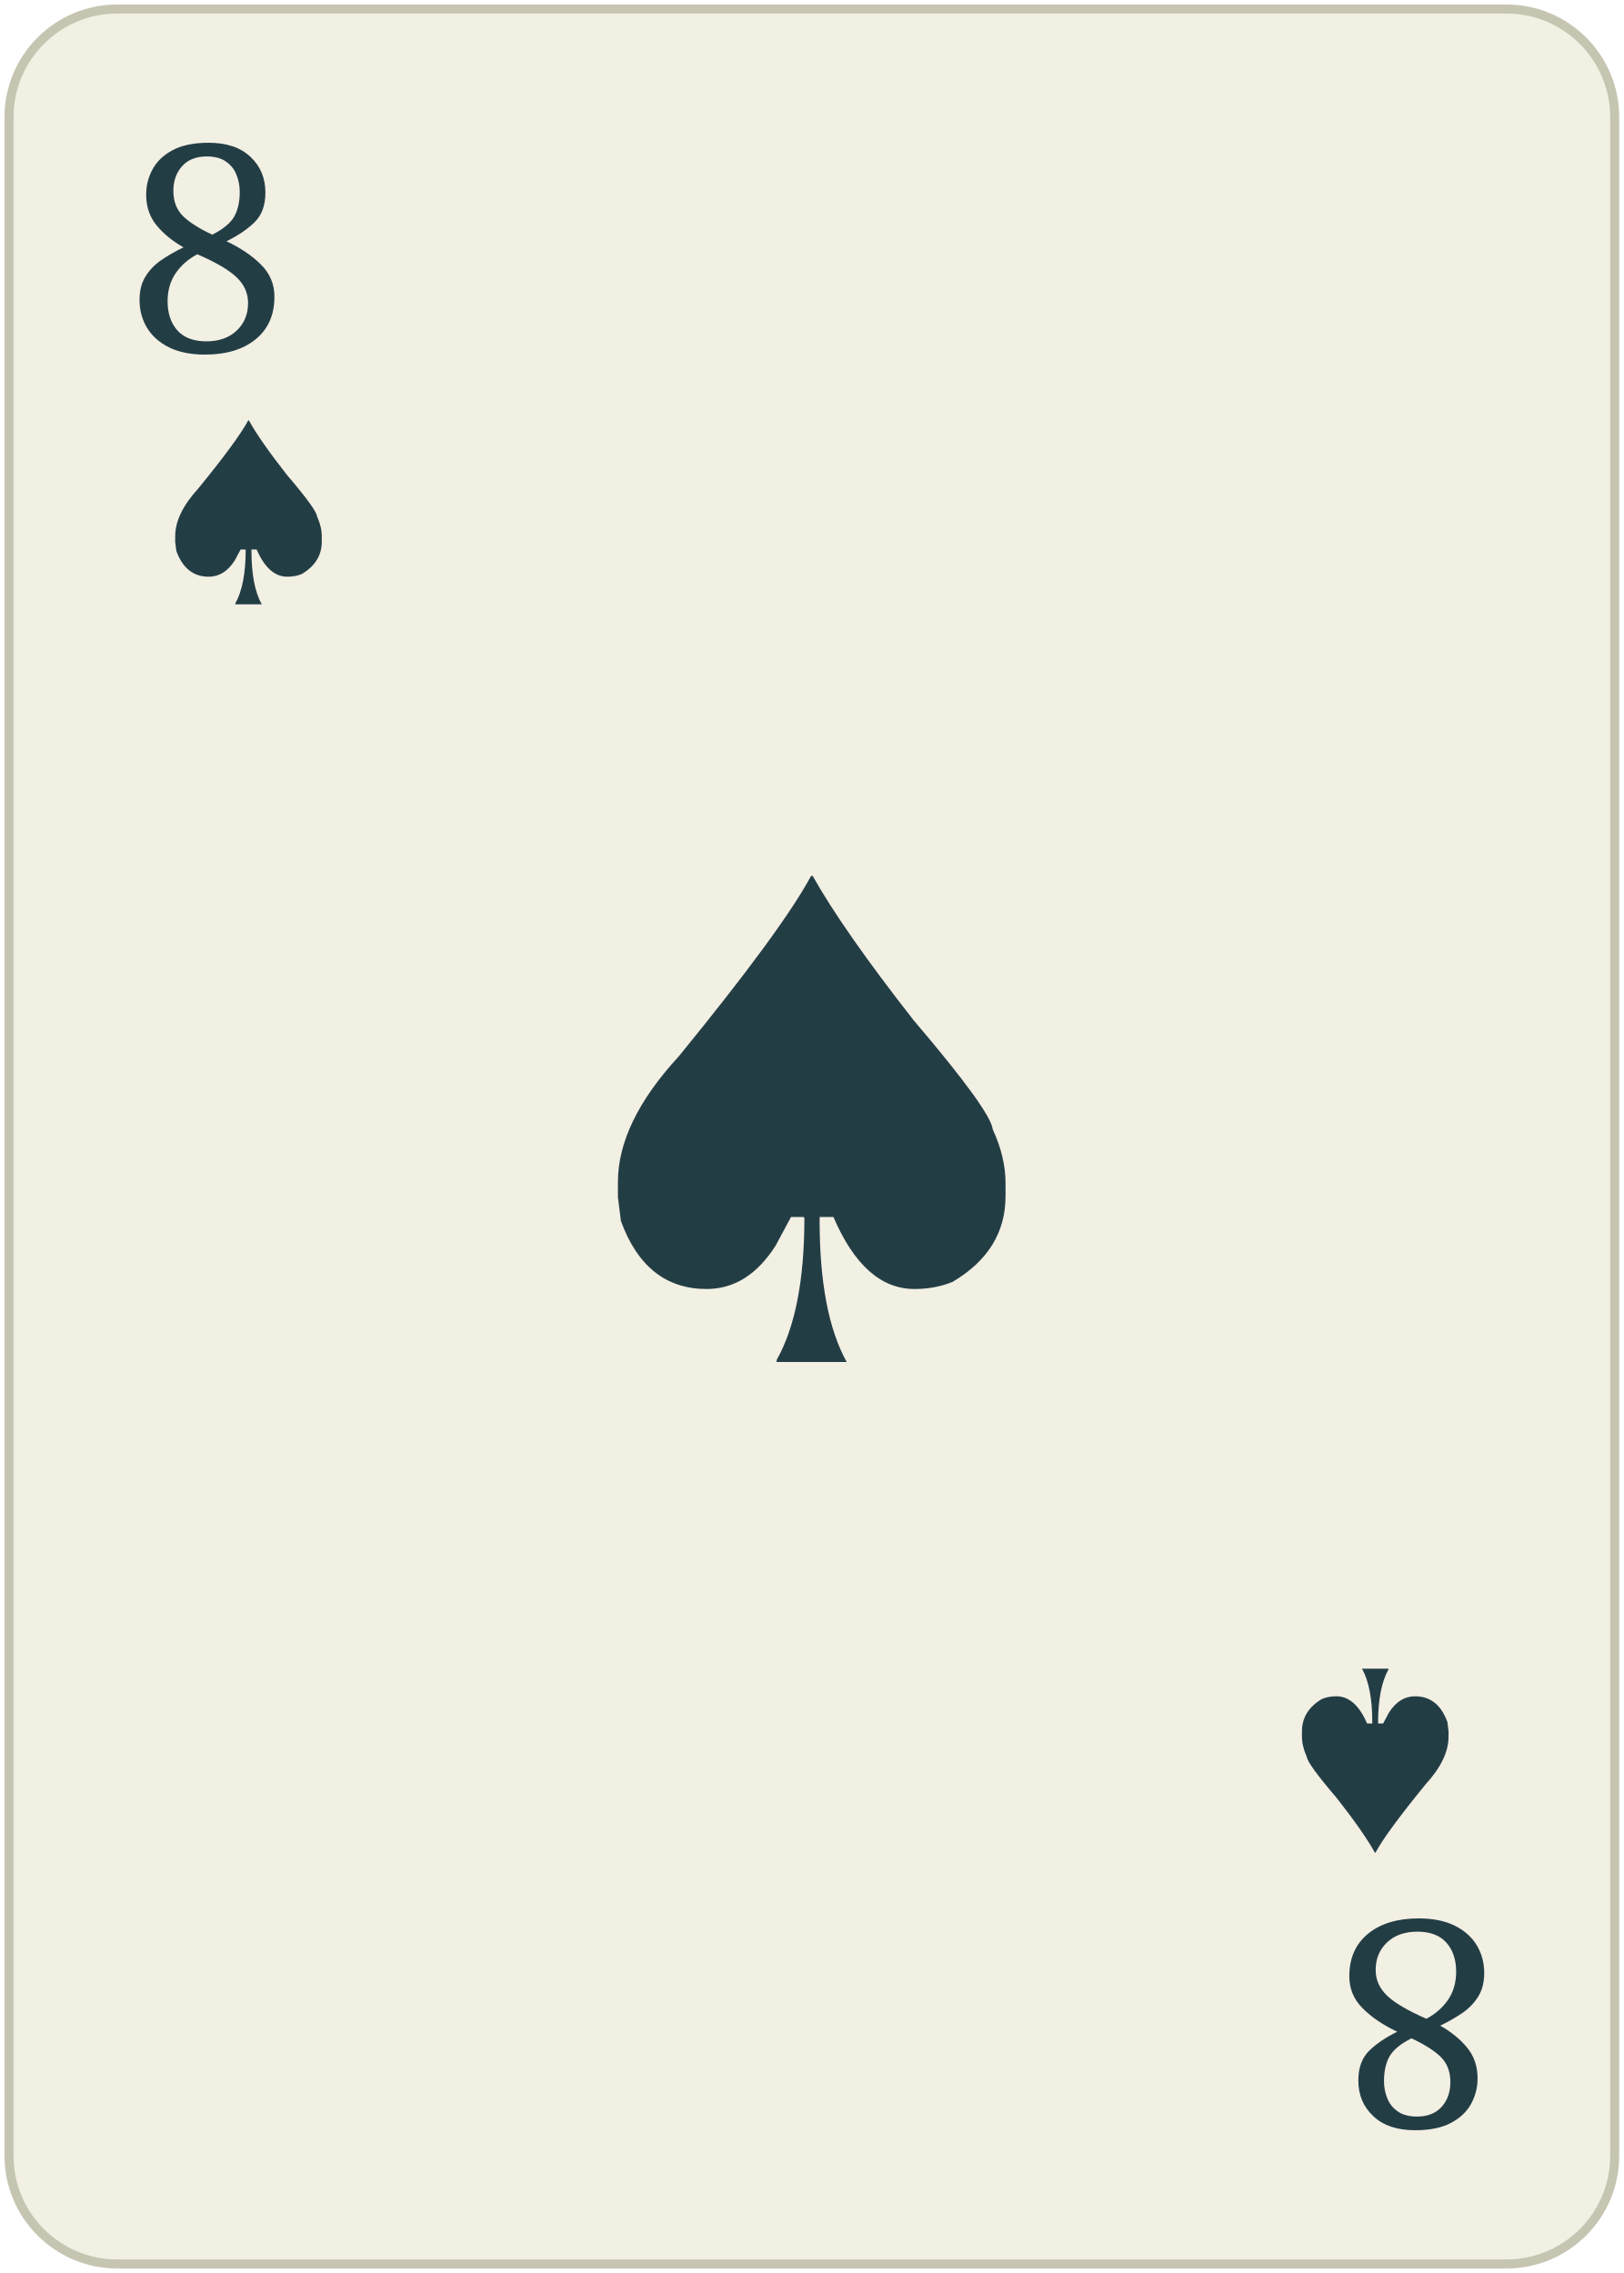
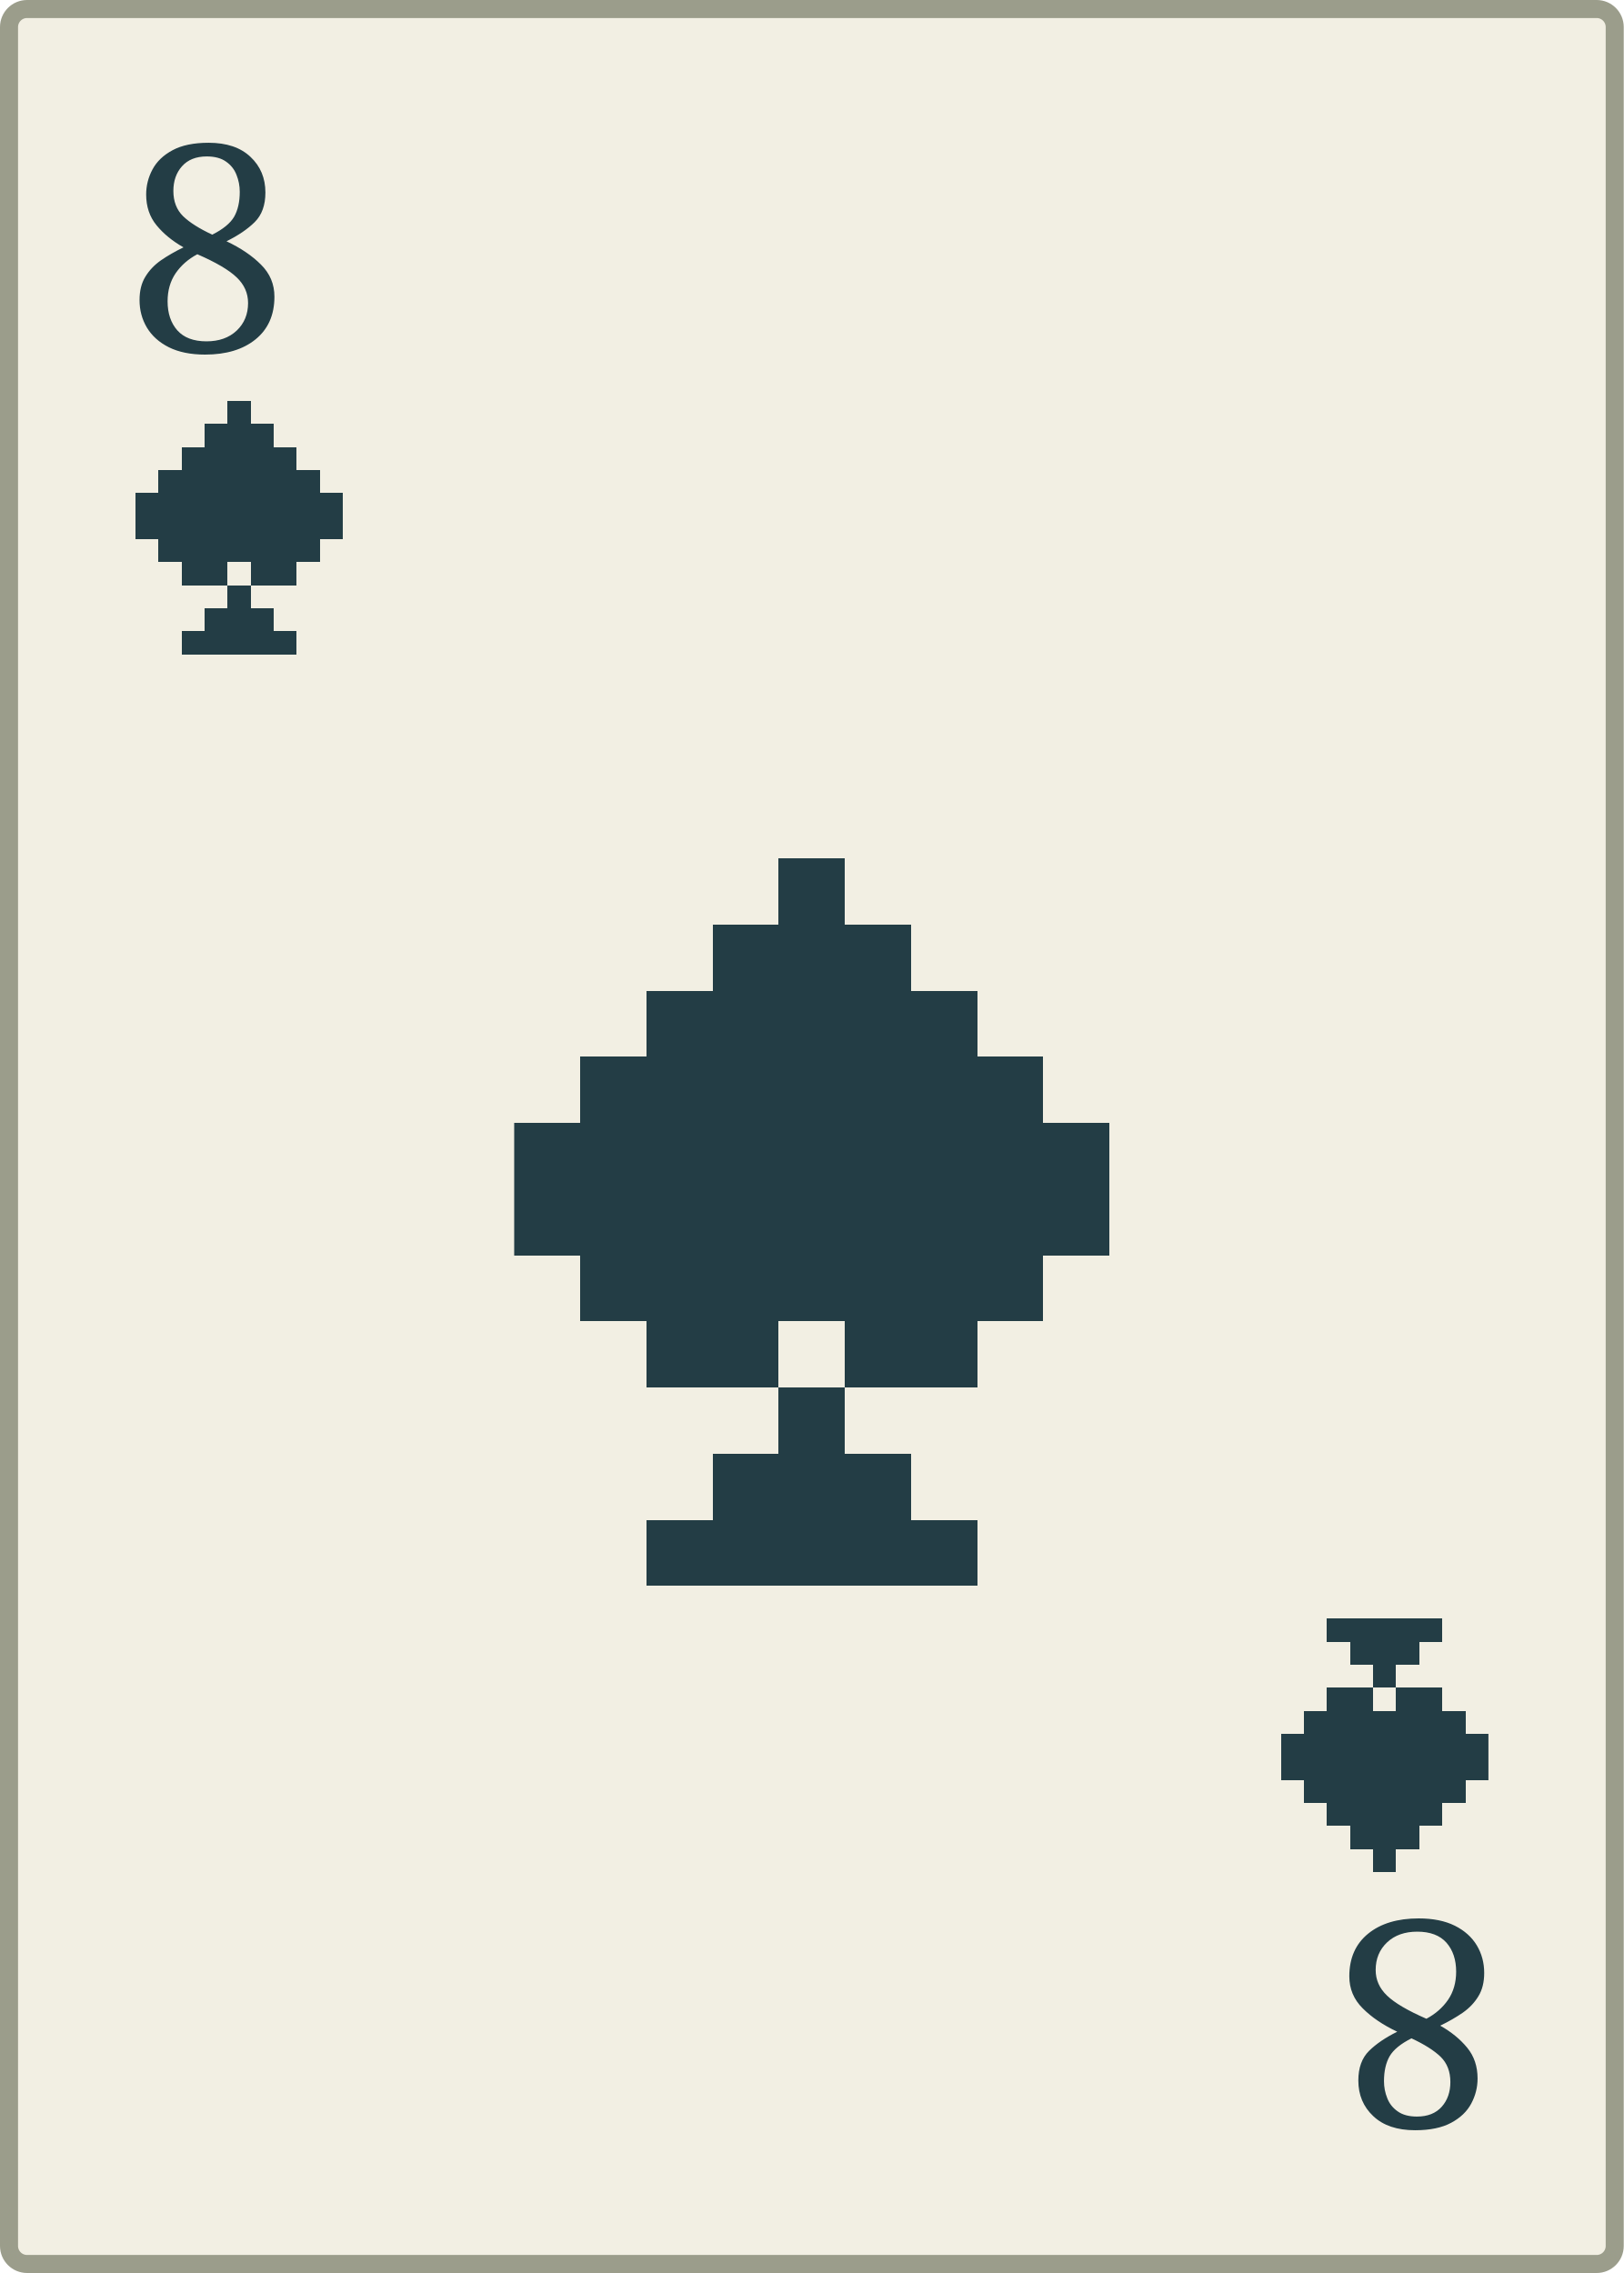
<svg xmlns="http://www.w3.org/2000/svg" viewBox="0 0 180 252">
-   <rect x="1" y="1" width="178" height="250" rx="12" fill="#f2efe3" stroke="#c5c5b2" />
+   <rect x="1" y="1" width="178" height="250" rx="2" fill="#f2efe3" stroke="#9b9d8b" stroke-width="2" />
  <g fill="#233d45" font-family="Georgia,serif">
    <text x="14" y="39" font-size="32">8</text>
-     <text x="15" y="67" font-size="28">♠</text>
-     <text x="90" y="151" text-anchor="middle" font-size="74">♠</text>
+     <svg x="15" y="44" width="23" height="29" viewBox="0 0 9 11" shape-rendering="crispEdges" aria-hidden="true">
+       <rect x="4" y="0" width="1" height="1" fill="#233d45" />
+       <rect x="3" y="1" width="1" height="1" fill="#233d45" />
+       <rect x="4" y="1" width="1" height="1" fill="#233d45" />
+       <rect x="5" y="1" width="1" height="1" fill="#233d45" />
+       <rect x="2" y="2" width="1" height="1" fill="#233d45" />
+       <rect x="3" y="2" width="1" height="1" fill="#233d45" />
+       <rect x="4" y="2" width="1" height="1" fill="#233d45" />
+       <rect x="5" y="2" width="1" height="1" fill="#233d45" />
+       <rect x="6" y="2" width="1" height="1" fill="#233d45" />
+       <rect x="1" y="3" width="1" height="1" fill="#233d45" />
+       <rect x="2" y="3" width="1" height="1" fill="#233d45" />
+       <rect x="3" y="3" width="1" height="1" fill="#233d45" />
+       <rect x="4" y="3" width="1" height="1" fill="#233d45" />
+       <rect x="5" y="3" width="1" height="1" fill="#233d45" />
+       <rect x="6" y="3" width="1" height="1" fill="#233d45" />
+       <rect x="7" y="3" width="1" height="1" fill="#233d45" />
+       <rect x="0" y="4" width="1" height="1" fill="#233d45" />
+       <rect x="1" y="4" width="1" height="1" fill="#233d45" />
+       <rect x="2" y="4" width="1" height="1" fill="#233d45" />
+       <rect x="3" y="4" width="1" height="1" fill="#233d45" />
+       <rect x="4" y="4" width="1" height="1" fill="#233d45" />
+       <rect x="5" y="4" width="1" height="1" fill="#233d45" />
+       <rect x="6" y="4" width="1" height="1" fill="#233d45" />
+       <rect x="7" y="4" width="1" height="1" fill="#233d45" />
+       <rect x="8" y="4" width="1" height="1" fill="#233d45" />
+       <rect x="0" y="5" width="1" height="1" fill="#233d45" />
+       <rect x="1" y="5" width="1" height="1" fill="#233d45" />
+       <rect x="2" y="5" width="1" height="1" fill="#233d45" />
+       <rect x="3" y="5" width="1" height="1" fill="#233d45" />
+       <rect x="4" y="5" width="1" height="1" fill="#233d45" />
+       <rect x="5" y="5" width="1" height="1" fill="#233d45" />
+       <rect x="6" y="5" width="1" height="1" fill="#233d45" />
+       <rect x="7" y="5" width="1" height="1" fill="#233d45" />
+       <rect x="8" y="5" width="1" height="1" fill="#233d45" />
+       <rect x="1" y="6" width="1" height="1" fill="#233d45" />
+       <rect x="2" y="6" width="1" height="1" fill="#233d45" />
+       <rect x="3" y="6" width="1" height="1" fill="#233d45" />
+       <rect x="4" y="6" width="1" height="1" fill="#233d45" />
+       <rect x="5" y="6" width="1" height="1" fill="#233d45" />
+       <rect x="6" y="6" width="1" height="1" fill="#233d45" />
+       <rect x="7" y="6" width="1" height="1" fill="#233d45" />
+       <rect x="2" y="7" width="1" height="1" fill="#233d45" />
+       <rect x="3" y="7" width="1" height="1" fill="#233d45" />
+       <rect x="5" y="7" width="1" height="1" fill="#233d45" />
+       <rect x="6" y="7" width="1" height="1" fill="#233d45" />
+       <rect x="4" y="8" width="1" height="1" fill="#233d45" />
+       <rect x="3" y="9" width="1" height="1" fill="#233d45" />
+       <rect x="4" y="9" width="1" height="1" fill="#233d45" />
+       <rect x="5" y="9" width="1" height="1" fill="#233d45" />
+       <rect x="2" y="10" width="1" height="1" fill="#233d45" />
+       <rect x="3" y="10" width="1" height="1" fill="#233d45" />
+       <rect x="4" y="10" width="1" height="1" fill="#233d45" />
+       <rect x="5" y="10" width="1" height="1" fill="#233d45" />
+       <rect x="6" y="10" width="1" height="1" fill="#233d45" />
+     </svg>
+     <svg x="57" y="95" width="66" height="81" viewBox="0 0 9 11" shape-rendering="crispEdges" aria-hidden="true">
+       <rect x="4" y="0" width="1" height="1" fill="#233d45" />
+       <rect x="3" y="1" width="1" height="1" fill="#233d45" />
+       <rect x="4" y="1" width="1" height="1" fill="#233d45" />
+       <rect x="5" y="1" width="1" height="1" fill="#233d45" />
+       <rect x="2" y="2" width="1" height="1" fill="#233d45" />
+       <rect x="3" y="2" width="1" height="1" fill="#233d45" />
+       <rect x="4" y="2" width="1" height="1" fill="#233d45" />
+       <rect x="5" y="2" width="1" height="1" fill="#233d45" />
+       <rect x="6" y="2" width="1" height="1" fill="#233d45" />
+       <rect x="1" y="3" width="1" height="1" fill="#233d45" />
+       <rect x="2" y="3" width="1" height="1" fill="#233d45" />
+       <rect x="3" y="3" width="1" height="1" fill="#233d45" />
+       <rect x="4" y="3" width="1" height="1" fill="#233d45" />
+       <rect x="5" y="3" width="1" height="1" fill="#233d45" />
+       <rect x="6" y="3" width="1" height="1" fill="#233d45" />
+       <rect x="7" y="3" width="1" height="1" fill="#233d45" />
+       <rect x="0" y="4" width="1" height="1" fill="#233d45" />
+       <rect x="1" y="4" width="1" height="1" fill="#233d45" />
+       <rect x="2" y="4" width="1" height="1" fill="#233d45" />
+       <rect x="3" y="4" width="1" height="1" fill="#233d45" />
+       <rect x="4" y="4" width="1" height="1" fill="#233d45" />
+       <rect x="5" y="4" width="1" height="1" fill="#233d45" />
+       <rect x="6" y="4" width="1" height="1" fill="#233d45" />
+       <rect x="7" y="4" width="1" height="1" fill="#233d45" />
+       <rect x="8" y="4" width="1" height="1" fill="#233d45" />
+       <rect x="0" y="5" width="1" height="1" fill="#233d45" />
+       <rect x="1" y="5" width="1" height="1" fill="#233d45" />
+       <rect x="2" y="5" width="1" height="1" fill="#233d45" />
+       <rect x="3" y="5" width="1" height="1" fill="#233d45" />
+       <rect x="4" y="5" width="1" height="1" fill="#233d45" />
+       <rect x="5" y="5" width="1" height="1" fill="#233d45" />
+       <rect x="6" y="5" width="1" height="1" fill="#233d45" />
+       <rect x="7" y="5" width="1" height="1" fill="#233d45" />
+       <rect x="8" y="5" width="1" height="1" fill="#233d45" />
+       <rect x="1" y="6" width="1" height="1" fill="#233d45" />
+       <rect x="2" y="6" width="1" height="1" fill="#233d45" />
+       <rect x="3" y="6" width="1" height="1" fill="#233d45" />
+       <rect x="4" y="6" width="1" height="1" fill="#233d45" />
+       <rect x="5" y="6" width="1" height="1" fill="#233d45" />
+       <rect x="6" y="6" width="1" height="1" fill="#233d45" />
+       <rect x="7" y="6" width="1" height="1" fill="#233d45" />
+       <rect x="2" y="7" width="1" height="1" fill="#233d45" />
+       <rect x="3" y="7" width="1" height="1" fill="#233d45" />
+       <rect x="5" y="7" width="1" height="1" fill="#233d45" />
+       <rect x="6" y="7" width="1" height="1" fill="#233d45" />
+       <rect x="4" y="8" width="1" height="1" fill="#233d45" />
+       <rect x="3" y="9" width="1" height="1" fill="#233d45" />
+       <rect x="4" y="9" width="1" height="1" fill="#233d45" />
+       <rect x="5" y="9" width="1" height="1" fill="#233d45" />
+       <rect x="2" y="10" width="1" height="1" fill="#233d45" />
+       <rect x="3" y="10" width="1" height="1" fill="#233d45" />
+       <rect x="4" y="10" width="1" height="1" fill="#233d45" />
+       <rect x="5" y="10" width="1" height="1" fill="#233d45" />
+       <rect x="6" y="10" width="1" height="1" fill="#233d45" />
+     </svg>
    <g transform="rotate(180 90 126)">
      <text x="14" y="39" font-size="32">8</text>
-       <text x="15" y="67" font-size="28">♠</text>
+       <svg x="15" y="44" width="23" height="29" viewBox="0 0 9 11" shape-rendering="crispEdges" aria-hidden="true">
+         <rect x="4" y="0" width="1" height="1" fill="#233d45" />
+         <rect x="3" y="1" width="1" height="1" fill="#233d45" />
+         <rect x="4" y="1" width="1" height="1" fill="#233d45" />
+         <rect x="5" y="1" width="1" height="1" fill="#233d45" />
+         <rect x="2" y="2" width="1" height="1" fill="#233d45" />
+         <rect x="3" y="2" width="1" height="1" fill="#233d45" />
+         <rect x="4" y="2" width="1" height="1" fill="#233d45" />
+         <rect x="5" y="2" width="1" height="1" fill="#233d45" />
+         <rect x="6" y="2" width="1" height="1" fill="#233d45" />
+         <rect x="1" y="3" width="1" height="1" fill="#233d45" />
+         <rect x="2" y="3" width="1" height="1" fill="#233d45" />
+         <rect x="3" y="3" width="1" height="1" fill="#233d45" />
+         <rect x="4" y="3" width="1" height="1" fill="#233d45" />
+         <rect x="5" y="3" width="1" height="1" fill="#233d45" />
+         <rect x="6" y="3" width="1" height="1" fill="#233d45" />
+         <rect x="7" y="3" width="1" height="1" fill="#233d45" />
+         <rect x="0" y="4" width="1" height="1" fill="#233d45" />
+         <rect x="1" y="4" width="1" height="1" fill="#233d45" />
+         <rect x="2" y="4" width="1" height="1" fill="#233d45" />
+         <rect x="3" y="4" width="1" height="1" fill="#233d45" />
+         <rect x="4" y="4" width="1" height="1" fill="#233d45" />
+         <rect x="5" y="4" width="1" height="1" fill="#233d45" />
+         <rect x="6" y="4" width="1" height="1" fill="#233d45" />
+         <rect x="7" y="4" width="1" height="1" fill="#233d45" />
+         <rect x="8" y="4" width="1" height="1" fill="#233d45" />
+         <rect x="0" y="5" width="1" height="1" fill="#233d45" />
+         <rect x="1" y="5" width="1" height="1" fill="#233d45" />
+         <rect x="2" y="5" width="1" height="1" fill="#233d45" />
+         <rect x="3" y="5" width="1" height="1" fill="#233d45" />
+         <rect x="4" y="5" width="1" height="1" fill="#233d45" />
+         <rect x="5" y="5" width="1" height="1" fill="#233d45" />
+         <rect x="6" y="5" width="1" height="1" fill="#233d45" />
+         <rect x="7" y="5" width="1" height="1" fill="#233d45" />
+         <rect x="8" y="5" width="1" height="1" fill="#233d45" />
+         <rect x="1" y="6" width="1" height="1" fill="#233d45" />
+         <rect x="2" y="6" width="1" height="1" fill="#233d45" />
+         <rect x="3" y="6" width="1" height="1" fill="#233d45" />
+         <rect x="4" y="6" width="1" height="1" fill="#233d45" />
+         <rect x="5" y="6" width="1" height="1" fill="#233d45" />
+         <rect x="6" y="6" width="1" height="1" fill="#233d45" />
+         <rect x="7" y="6" width="1" height="1" fill="#233d45" />
+         <rect x="2" y="7" width="1" height="1" fill="#233d45" />
+         <rect x="3" y="7" width="1" height="1" fill="#233d45" />
+         <rect x="5" y="7" width="1" height="1" fill="#233d45" />
+         <rect x="6" y="7" width="1" height="1" fill="#233d45" />
+         <rect x="4" y="8" width="1" height="1" fill="#233d45" />
+         <rect x="3" y="9" width="1" height="1" fill="#233d45" />
+         <rect x="4" y="9" width="1" height="1" fill="#233d45" />
+         <rect x="5" y="9" width="1" height="1" fill="#233d45" />
+         <rect x="2" y="10" width="1" height="1" fill="#233d45" />
+         <rect x="3" y="10" width="1" height="1" fill="#233d45" />
+         <rect x="4" y="10" width="1" height="1" fill="#233d45" />
+         <rect x="5" y="10" width="1" height="1" fill="#233d45" />
+         <rect x="6" y="10" width="1" height="1" fill="#233d45" />
+       </svg>
    </g>
  </g>
</svg>
